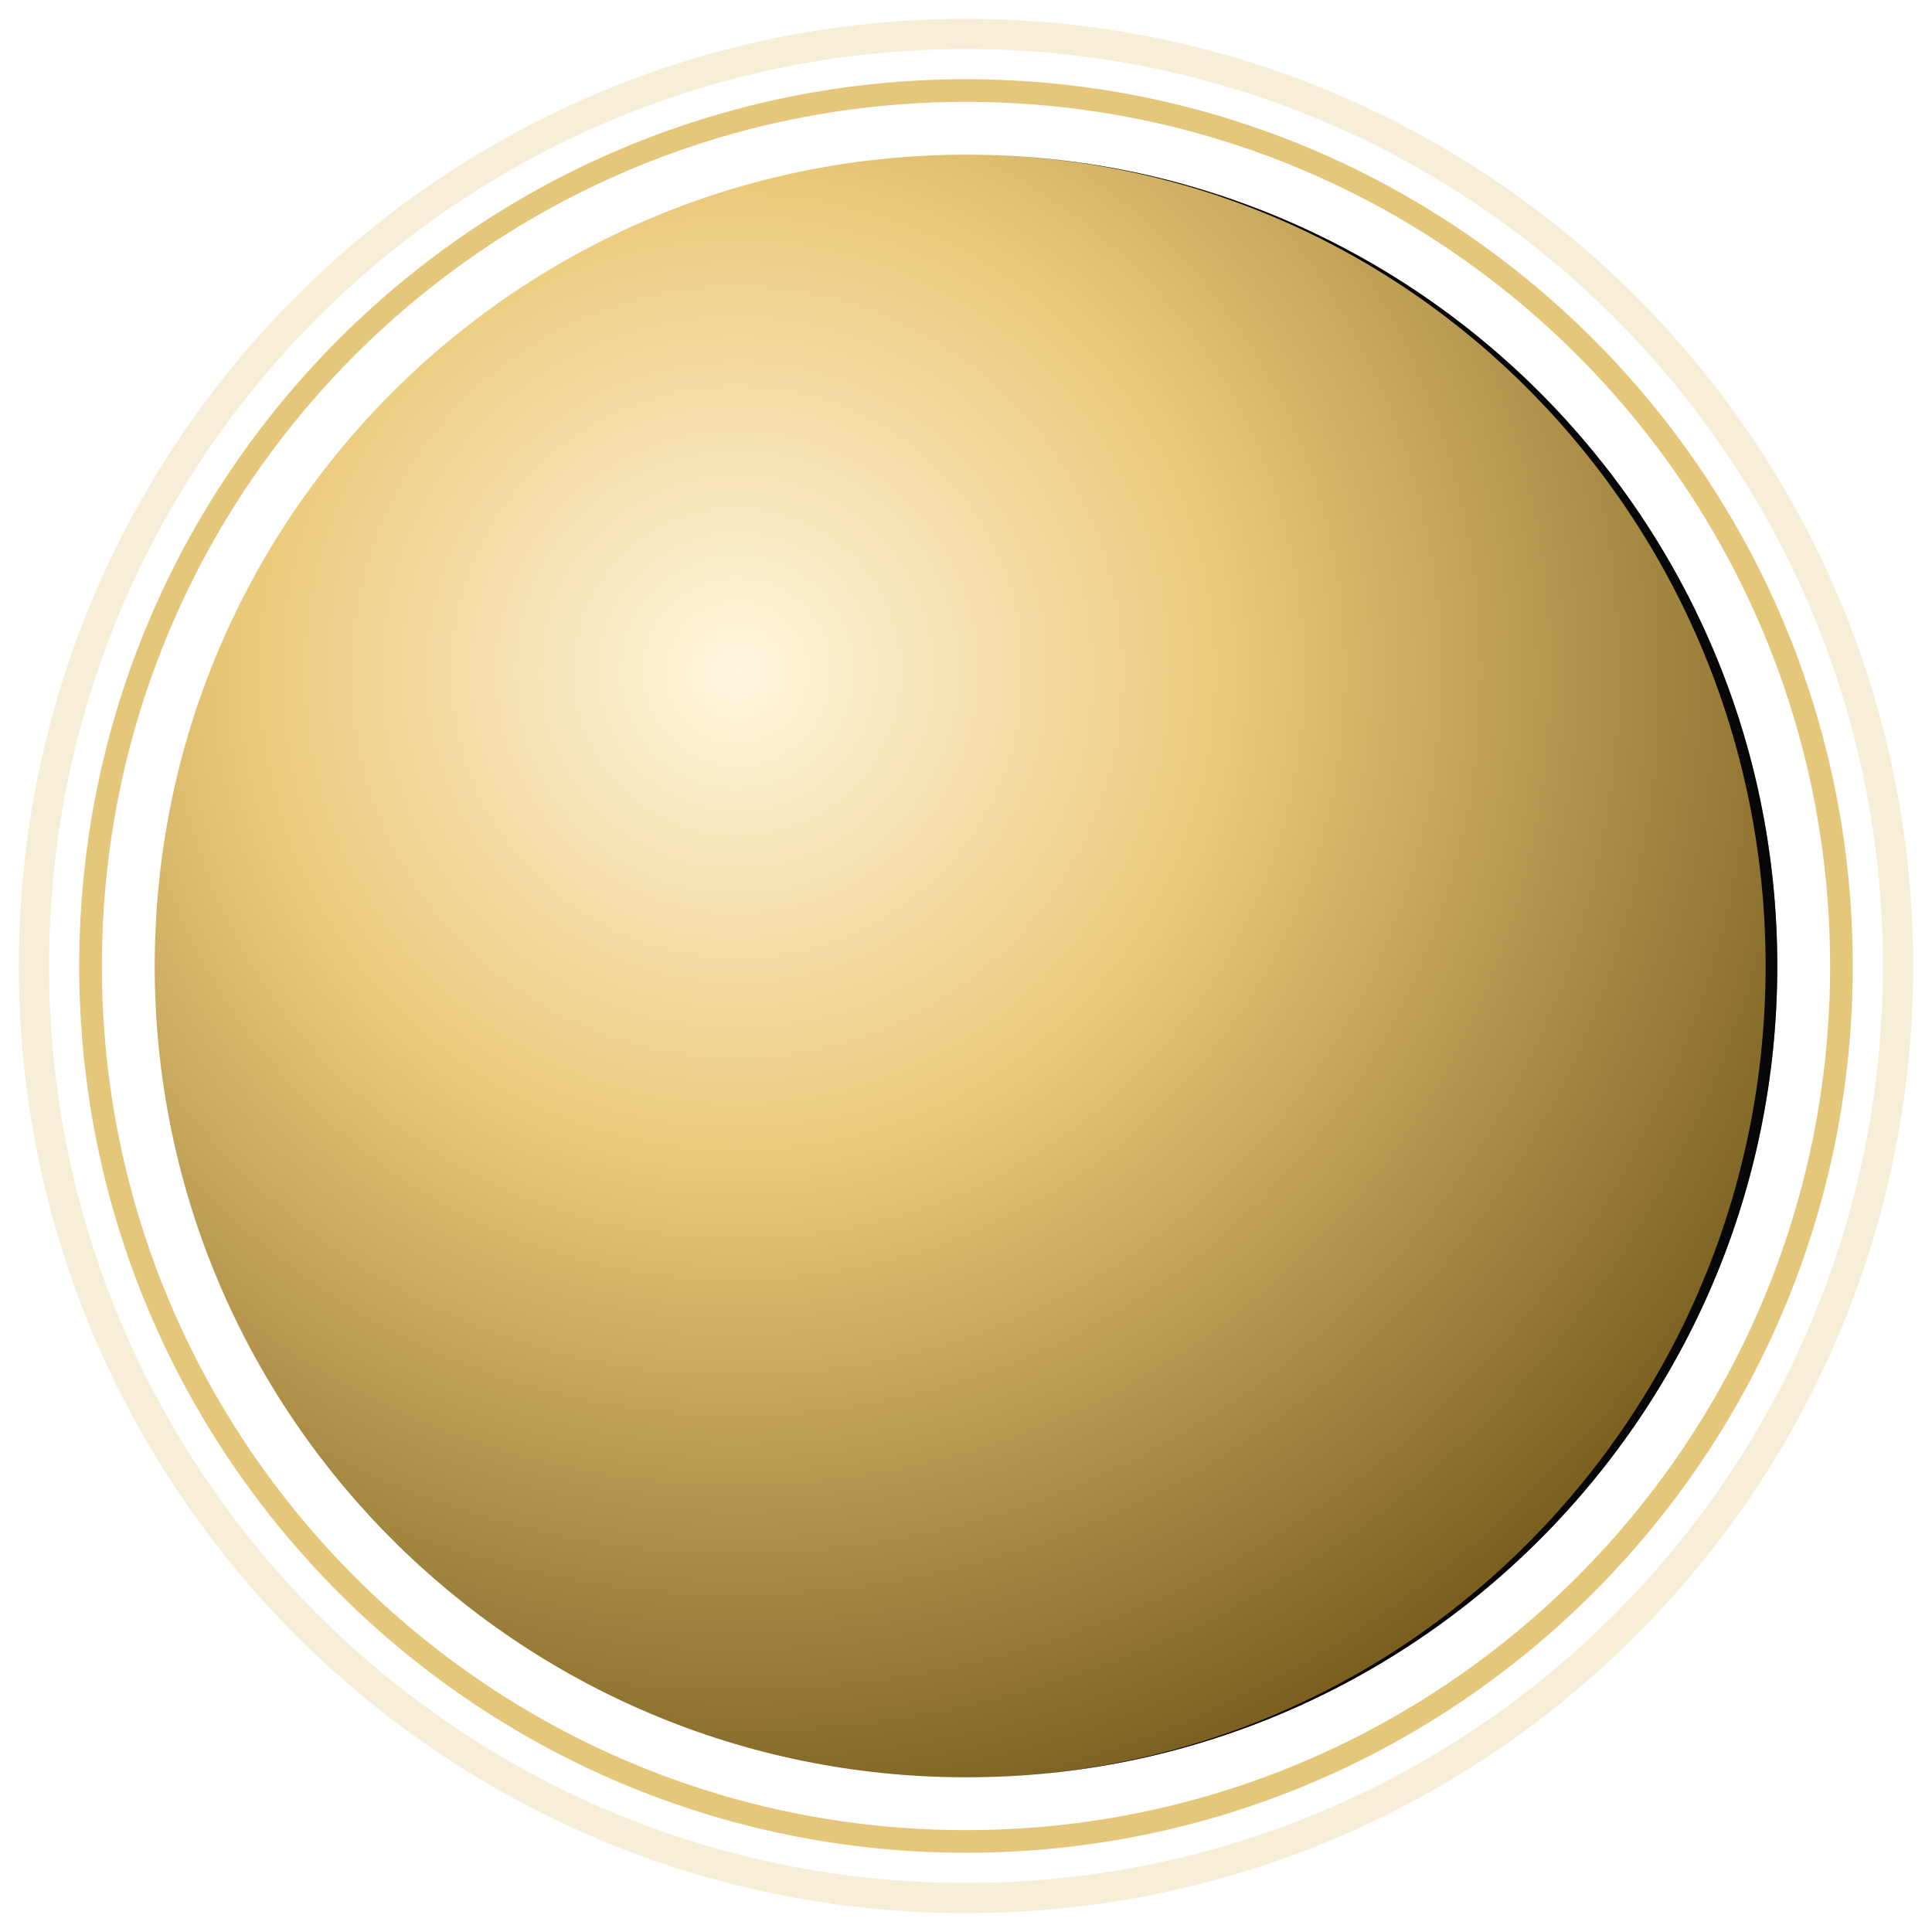
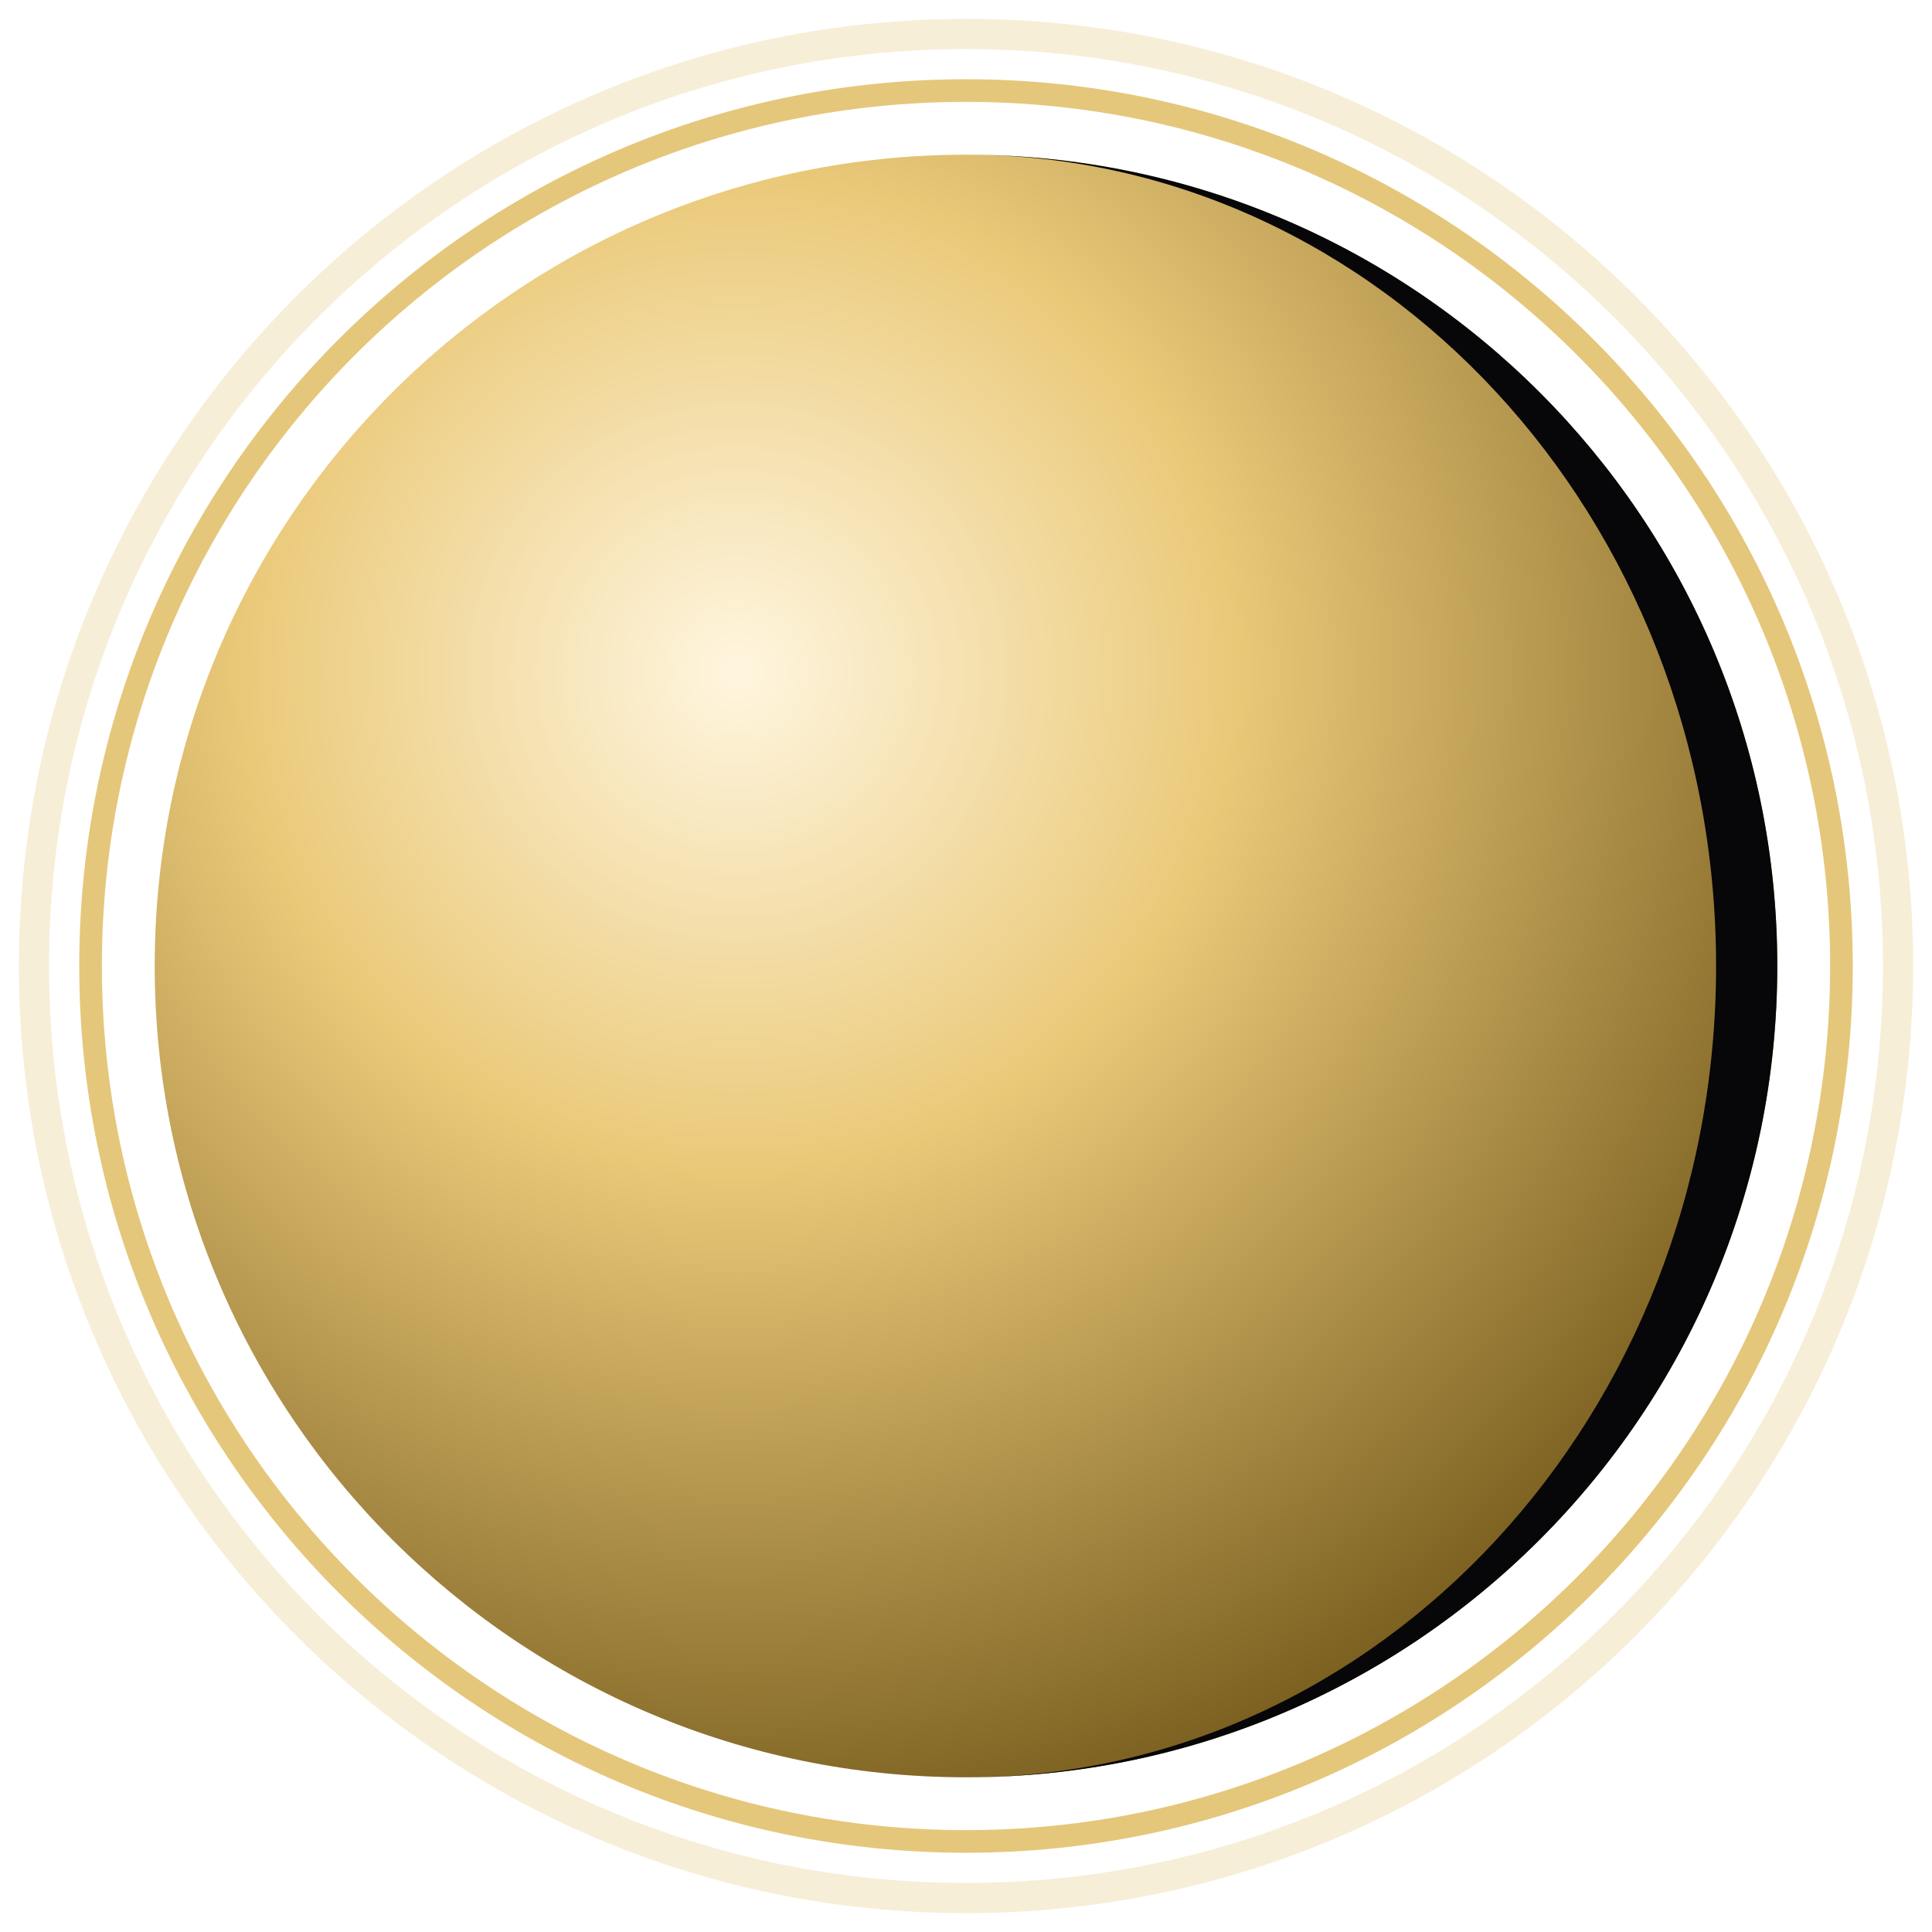
<svg xmlns="http://www.w3.org/2000/svg" viewBox="0 0 512 512" width="512" height="512">
  <defs>
    <radialGradient id="moonGold" cx="36%" cy="32%" r="72%">
      <stop offset="0%" stop-color="#FFF6E0" />
      <stop offset="42%" stop-color="#EAC979" />
      <stop offset="100%" stop-color="#7A5F1F" />
    </radialGradient>
  </defs>
  <circle cx="256" cy="256" r="215" fill="url(#moonGold)" />
-   <path d="M 256 41 A 215 215 0 0 1 256 471 A 211.905 215 0 0 0 256 41 Z" fill="#070608" fill-opacity="1.0" />
+   <path d="M 256 41 A 215 215 0 0 1 256 471 A 198.779 215 0 0 0 256 41 Z" fill="#070608" fill-opacity="1.0" />
  <circle cx="256" cy="256" r="247" fill="none" stroke="#E5C77B" stroke-opacity="0.3" stroke-width="8.0" />
  <circle cx="256" cy="256" r="232" fill="none" stroke="#E5C77B" stroke-opacity="1.0" stroke-width="6.0" />
</svg>
